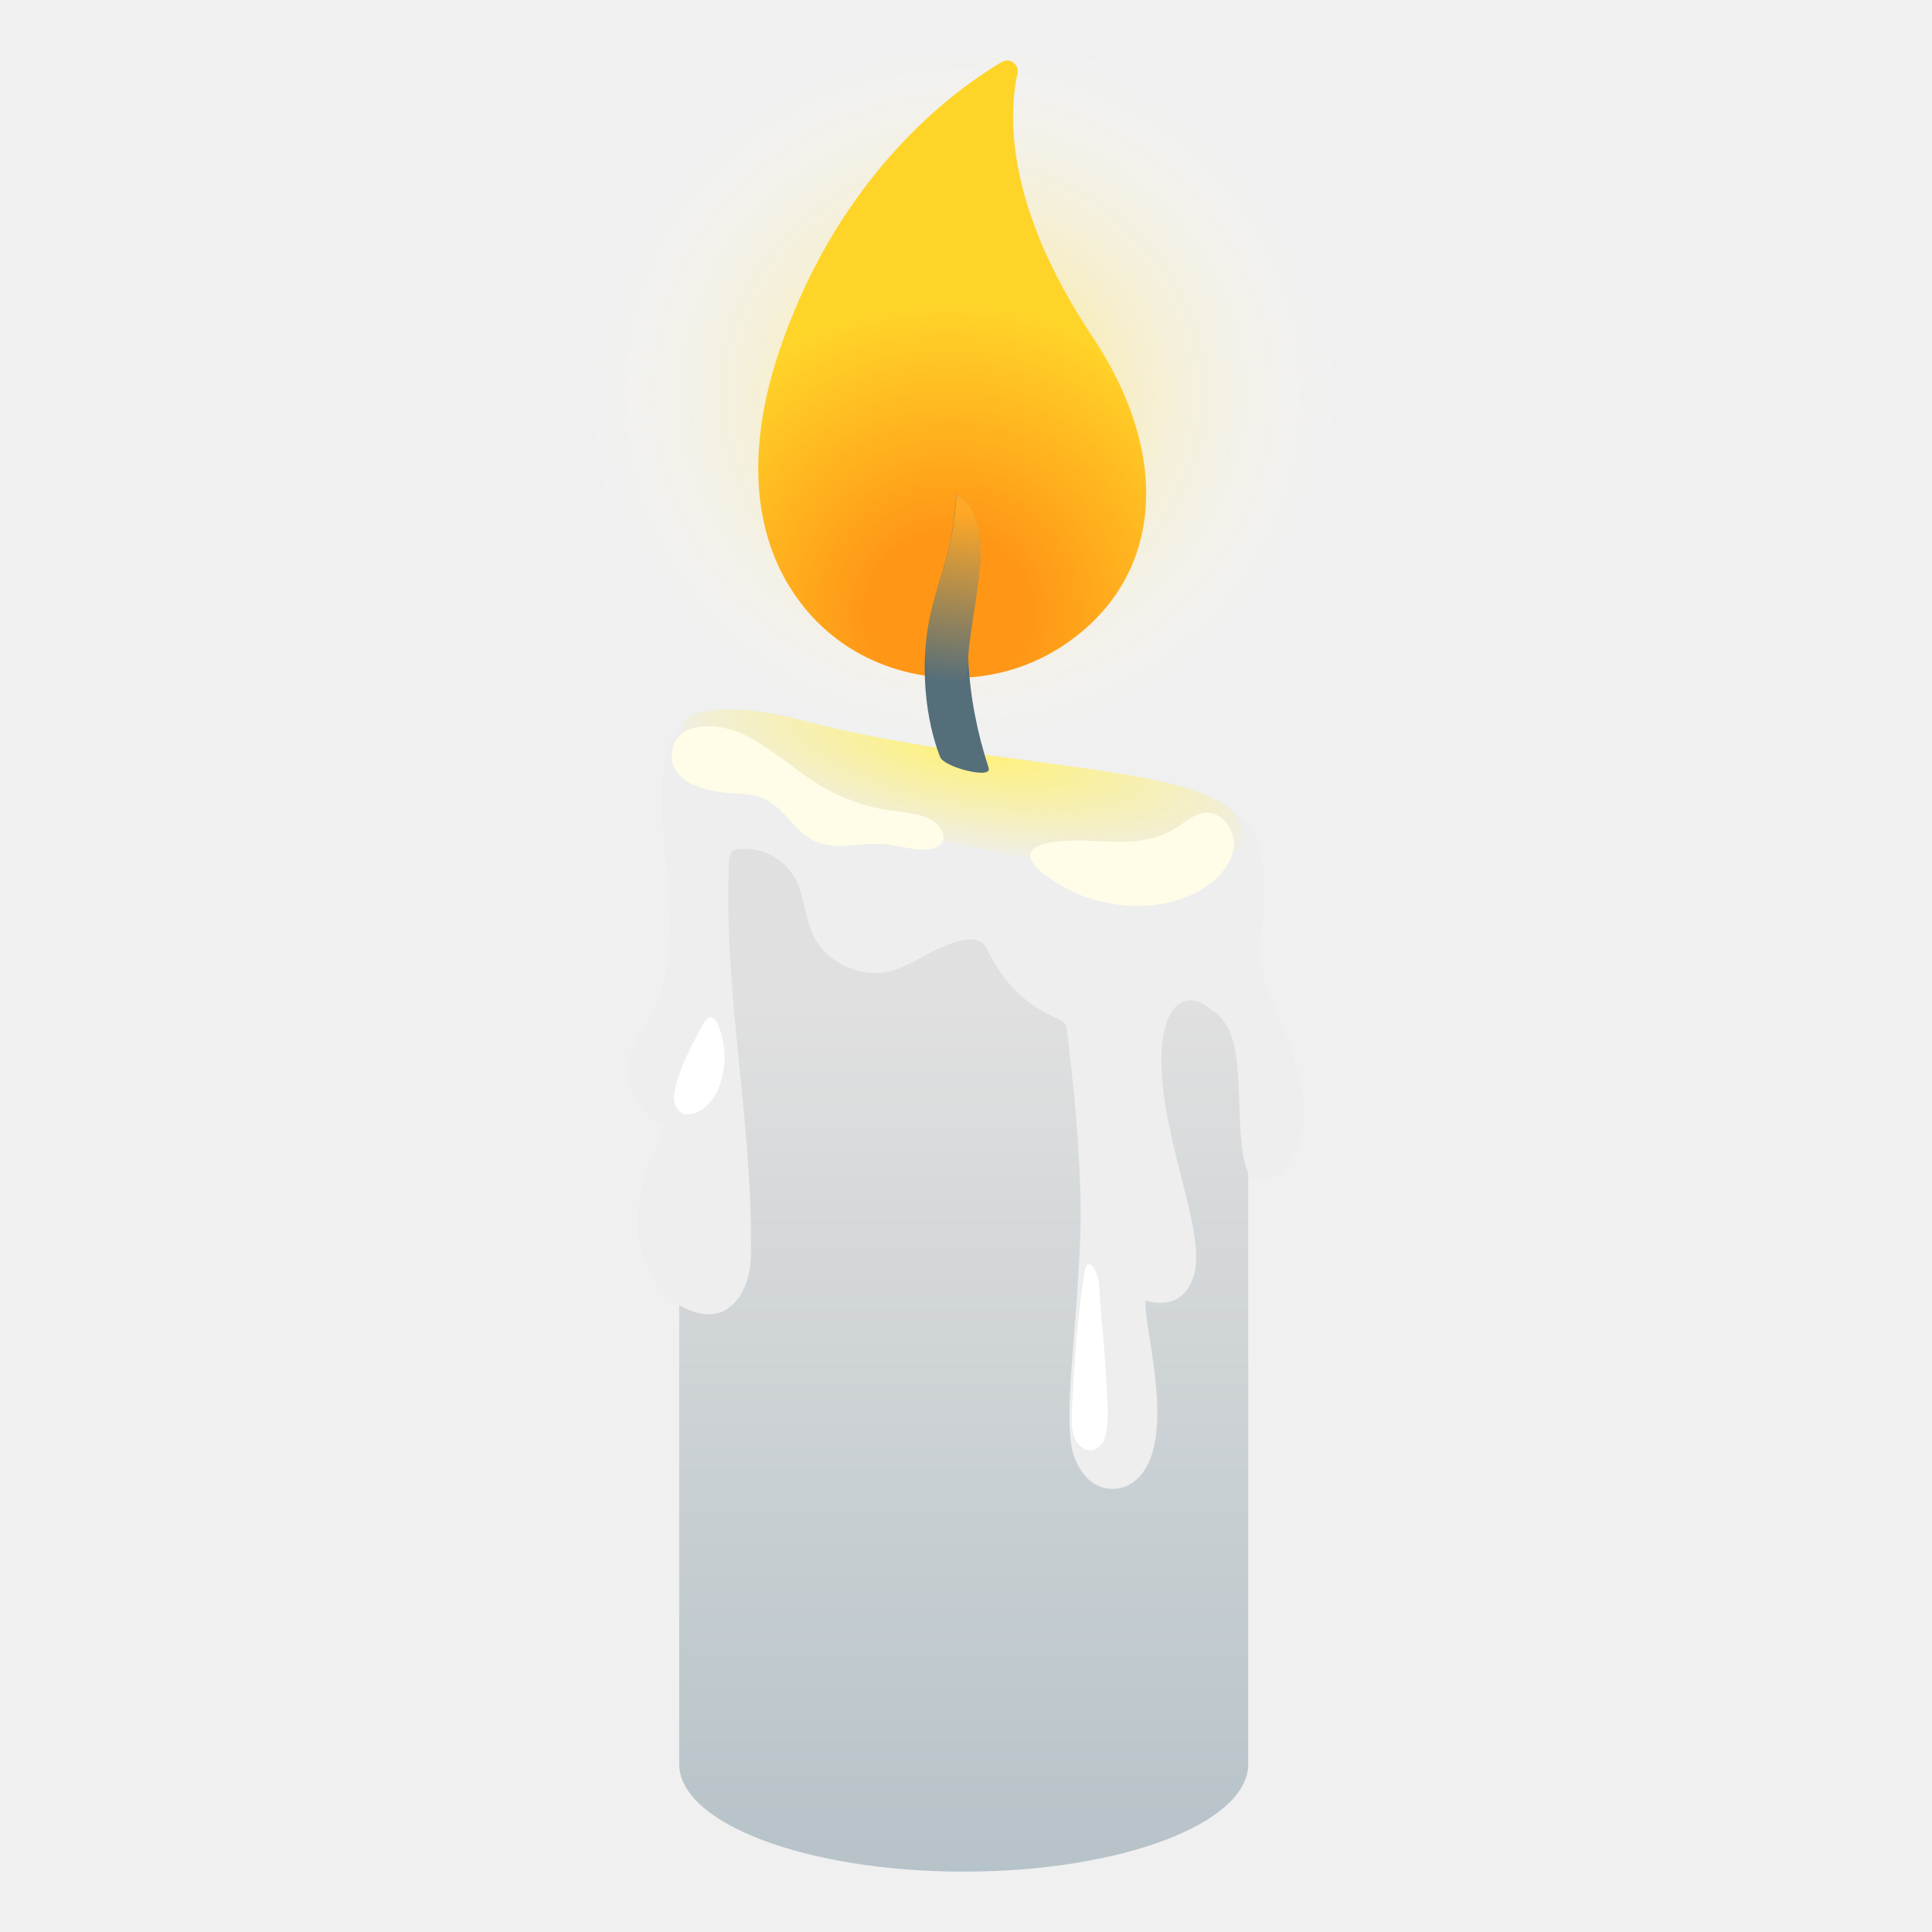
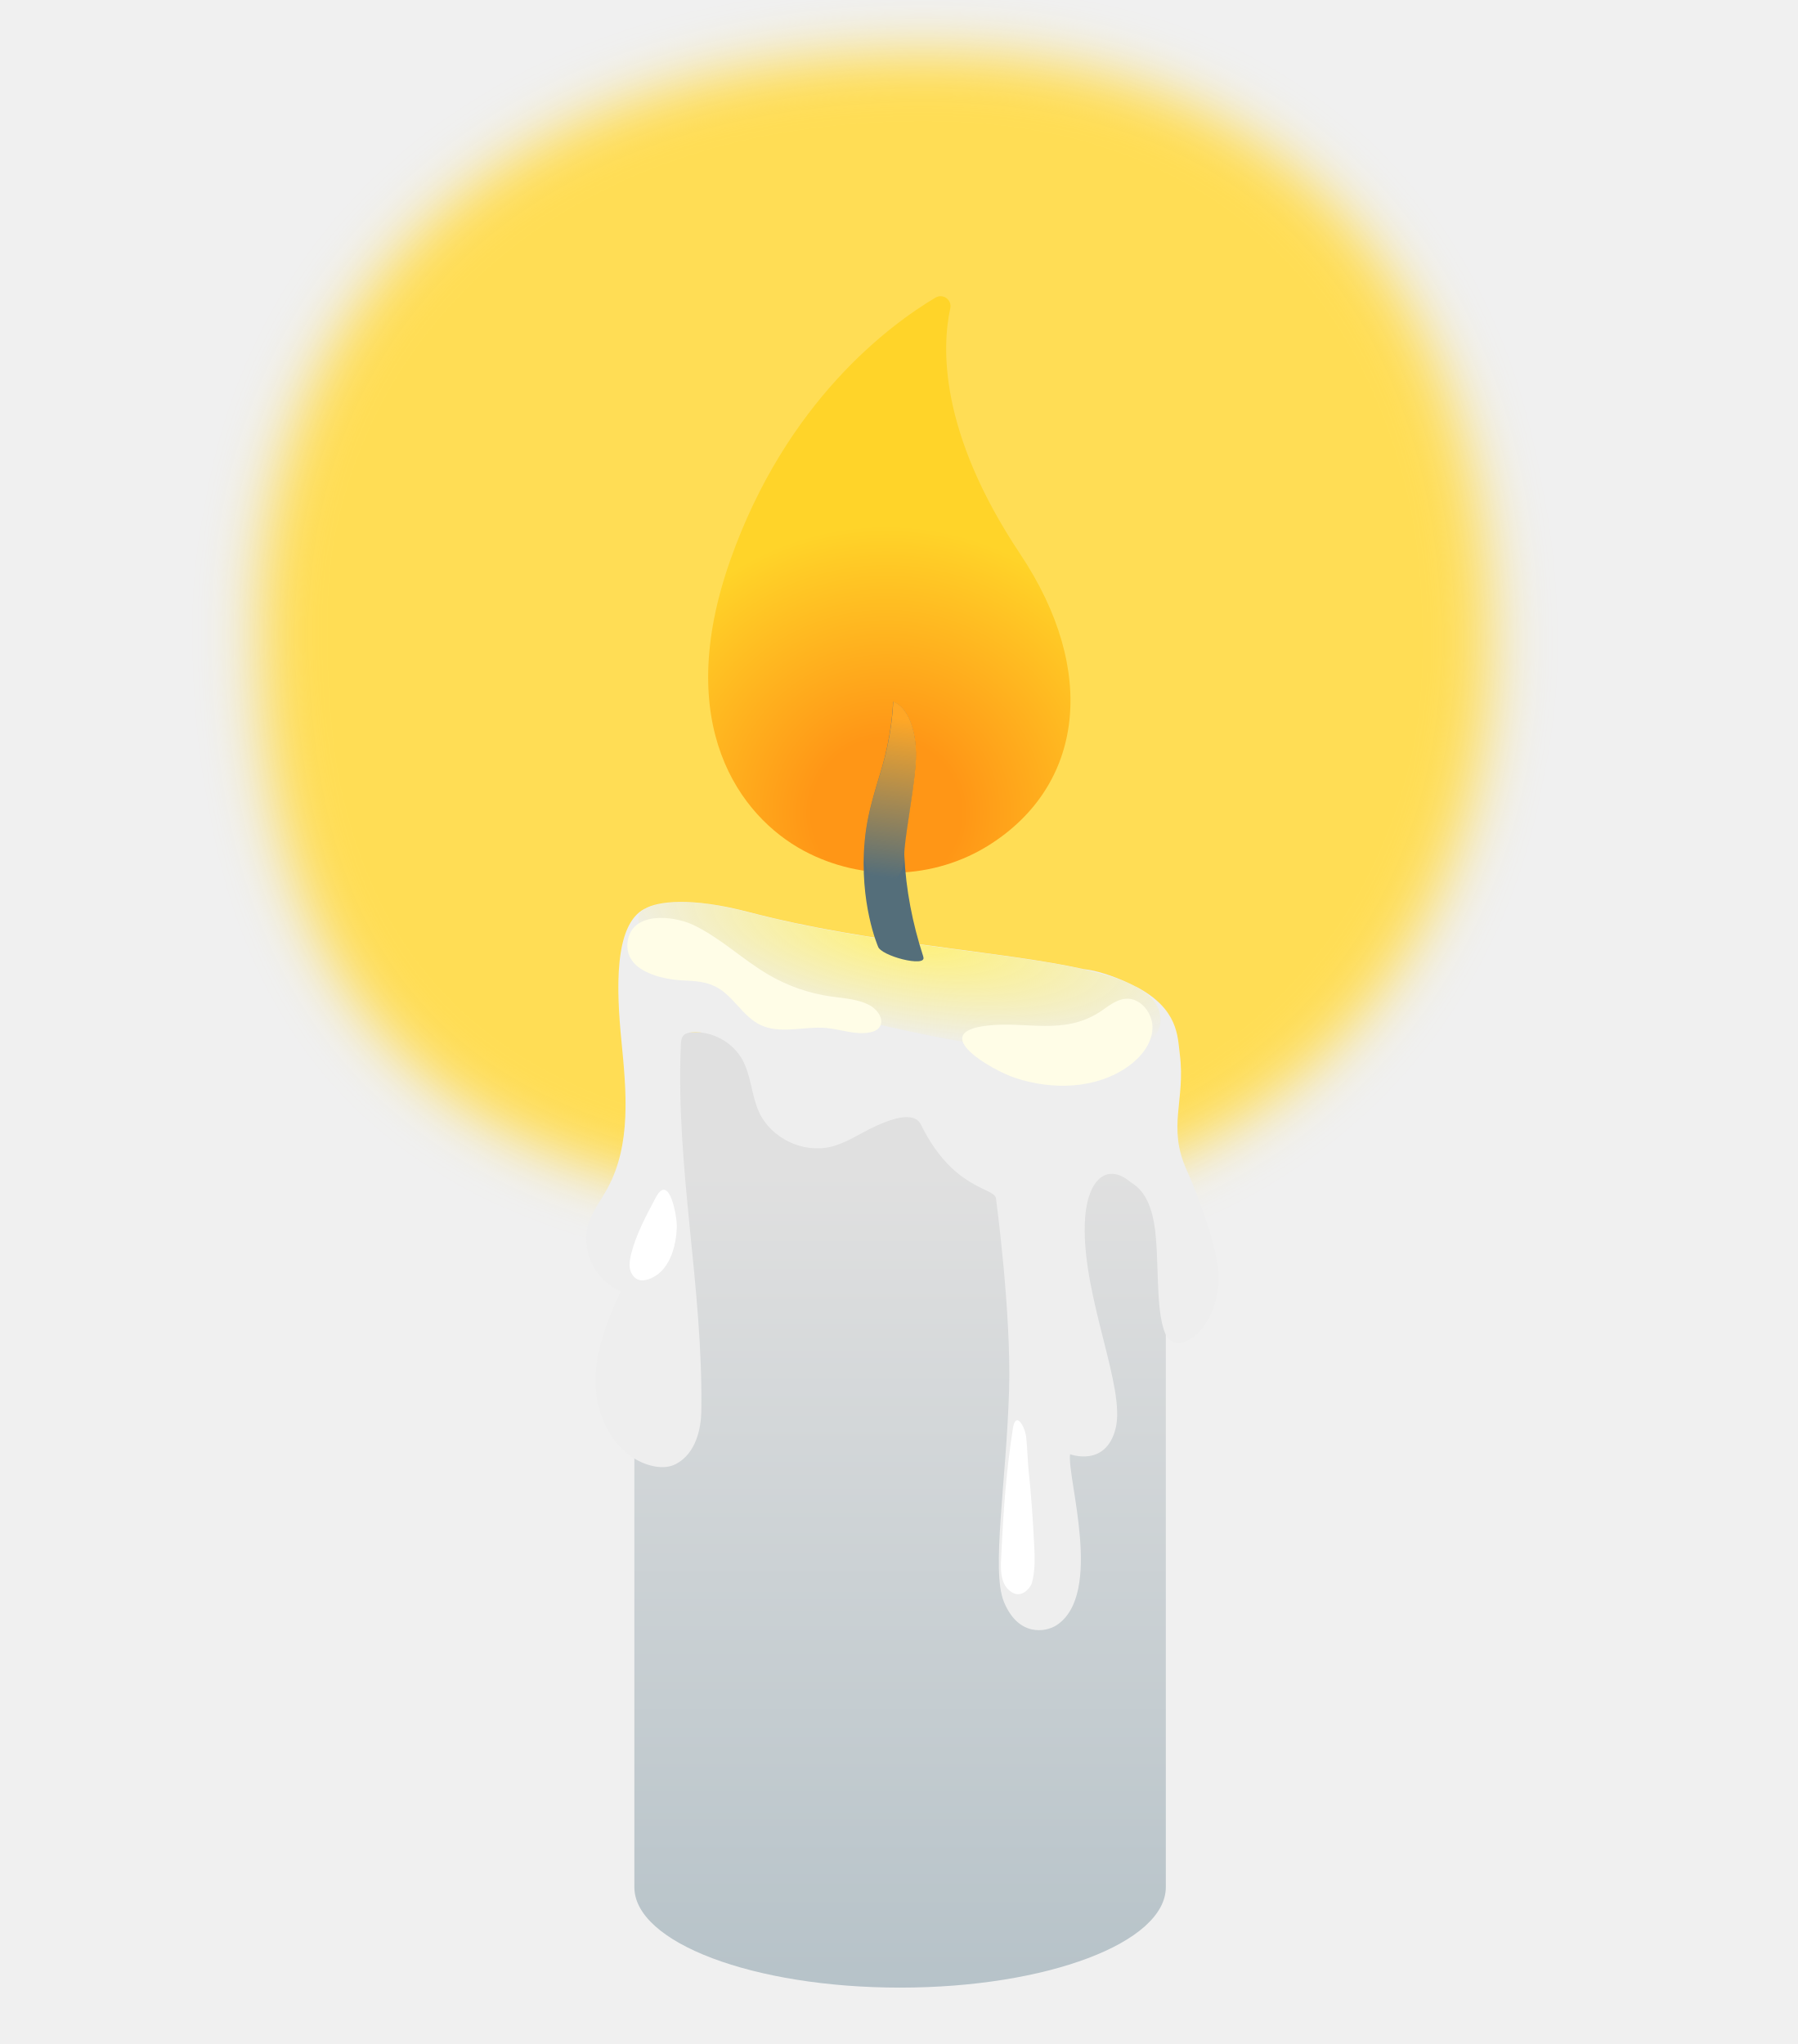
- <svg xmlns="http://www.w3.org/2000/svg" width="128px" height="128px" viewBox="0 0 128 128" aria-hidden="true" role="img" class="iconify iconify--noto" preserveAspectRatio="xMidYMid meet">
-   <radialGradient id="IconifyId17ecdb2904d178eab6011" cx="64.939" cy="25.413" r="39.391" gradientTransform="matrix(.6861 0 0 .6604 19.244 9.323)" gradientUnits="userSpaceOnUse">
-     <stop offset=".088" stop-color="#ffe265" stop-opacity=".7" />
-     <stop offset=".398" stop-color="#ffec99" stop-opacity=".448" />
-     <stop offset=".949" stop-color="#fff" stop-opacity="0" />
+ <svg xmlns="http://www.w3.org/2000/svg" width="127.528" height="145.004" viewBox="0 0 127.528 145.004" aria-hidden="true" role="img" class="iconify iconify--noto" preserveAspectRatio="xMidYMid" version="1.1" id="svg15">
+   <defs id="defs15">
+     <filter style="color-interpolation-filters:sRGB" id="filter15" x="-0.055" y="-0.058" width="1.11" height="1.117">
+       <feGaussianBlur stdDeviation="2 2" result="blur" id="feGaussianBlur15" />
+     </filter>
+   </defs>
+   <radialGradient id="IconifyId17ecdb2904d178eab6011" cx="64.939" cy="25.413" r="39.391" gradientTransform="matrix(1.104476,0,0,1.038717,-9.657592,1.438682)" gradientUnits="userSpaceOnUse">
+     <stop offset=".088" stop-color="#ffe265" stop-opacity=".7" id="stop1" />
+     <stop offset=".398" stop-color="#ffec99" stop-opacity=".448" id="stop2" />
+     <stop offset=".949" stop-color="#fff" stop-opacity="0" id="stop3" />
  </radialGradient>
-   <path d="M90.91 26.63c0 13.56-9.16 25.96-27.18 25.58c-22.17-.48-27.04-12.76-27.04-26.31S46.34 0 66.05 0c17.86 0 24.86 13.07 24.86 26.63z" fill="url(#IconifyId17ecdb2904d178eab6011)" />
-   <linearGradient id="IconifyId17ecdb2904d178eab6012" gradientUnits="userSpaceOnUse" x1="63.848" y1="66.192" x2="63.848" y2="132.535">
-     <stop offset="0" stop-color="#e0e0e0" />
-     <stop offset="1" stop-color="#b0bec5" />
+   <path d="m 105.71,45.664 c 0,21.328 -14.746,40.831 -43.754,40.234 -35.689,-0.755 -43.529,-20.07 -43.529,-41.382 0,-21.312 15.534,-40.737 47.263,-40.737 28.751,0 40.019,20.557 40.019,41.885 z" fill="url(#IconifyId17ecdb2904d178eab6011)" id="path3" style="fill:#ffdd55;stroke-width:1.591;filter:url(#filter15)" />
+   <linearGradient id="IconifyId17ecdb2904d178eab6012" gradientUnits="userSpaceOnUse" x1="63.848" y1="66.192" x2="63.848" y2="132.535" gradientTransform="translate(0,17.00369)">
+     <stop offset="0" stop-color="#e0e0e0" id="stop4" />
+     <stop offset="1" stop-color="#b0bec5" id="stop5" />
  </linearGradient>
-   <path d="M45 56.23v60.64c0 3.94 8.44 7.13 18.85 7.13s18.85-3.19 18.85-7.13V56.23H45z" fill="url(#IconifyId17ecdb2904d178eab6012)" />
-   <path d="M84.18 66c-1.4-3.1-.06-4.96-.49-8.24c-.16-1.21-.07-3.18-3.1-4.77h-.01c-.24-.13-.5-.25-.77-.37c-.94-.41-2.04-.78-2.91-.87h-.01c-5.71-1.28-15.06-1.76-23.73-4.04c-4.19-1.1-6.52-.77-7.43-.24h-.01c-2.19 1.14-1.99 5.79-1.64 9.35c.35 3.56.72 7.37-1 10.5c-.45.83-1.05 1.59-1.33 2.49c-.58 1.86.47 4.07 2.28 4.79c-1 2.18-1.91 4.49-1.77 6.88c.13 2.39 1.58 4.86 3.89 5.48c.59.16 1.25.18 1.79-.1c1.46-.77 1.79-2.57 1.81-3.75c.13-8.88-1.83-17.15-1.45-26.02c.01-.21.03-.44.16-.61c.15-.19.42-.24.66-.25c1.42-.09 2.85.7 3.54 1.94c.63 1.14.64 2.52 1.18 3.71c.85 1.86 3.11 2.95 5.1 2.47c1.11-.27 2.07-.95 3.1-1.43c1.04-.48 2.78-1.17 3.29-.14c2.28 4.63 5.18 4.44 5.32 5.22c0 0 1.1 8.1.93 13.66c-.2 6.52-1.27 12.75-.37 14.96c1.02 2.51 2.98 2.17 3.74 1.67c3.37-2.21.72-10.5.96-12.13c0 0 2.53.96 3.23-1.83c.72-2.89-2.33-9.22-2.19-14.45c.09-3.2 1.54-4.44 3.23-3.04c.22.19 1.27.59 1.68 2.89c.42 2.38.05 6.13.81 7.89c.76 1.76 3.77-.22 3.77-4.04c-.02-1.99-1.44-5.76-2.26-7.58z" fill="#eee" />
-   <radialGradient id="IconifyId17ecdb2904d178eab6013" cx="64.363" cy="49.504" r="22.627" gradientTransform="matrix(.9846 .1746 -.0561 .3163 3.765 22.608)" gradientUnits="userSpaceOnUse">
-     <stop offset="0" stop-color="#fff176" />
-     <stop offset="1" stop-color="#fff176" stop-opacity="0" />
+   <path d="m 45,73.234 v 60.64 c 0,3.94 8.44,7.13 18.85,7.13 10.41,0 18.85,-3.19 18.85,-7.13 v -60.64 z" fill="url(#IconifyId17ecdb2904d178eab6012)" id="path5" style="fill:url(#IconifyId17ecdb2904d178eab6012)" />
+   <path d="m 84.18,83.004 c -1.4,-3.1 -0.06,-4.96 -0.49,-8.24 -0.16,-1.21 -0.07,-3.18 -3.1,-4.77 h -0.01 c -0.24,-0.13 -0.5,-0.25 -0.77,-0.37 -0.94,-0.41 -2.04,-0.78 -2.91,-0.87 h -0.01 c -5.71,-1.28 -15.06,-1.76 -23.73,-4.04 -4.19,-1.1 -6.52,-0.77 -7.43,-0.24 h -0.01 c -2.19,1.14 -1.99,5.79 -1.64,9.35 0.35,3.56 0.72,7.37 -1,10.5 -0.45,0.83 -1.05,1.59 -1.33,2.49 -0.58,1.86 0.47,4.07 2.28,4.79 -1,2.18 -1.91,4.49 -1.77,6.88 0.13,2.39 1.58,4.86 3.89,5.48 0.59,0.16 1.25,0.18 1.79,-0.1 1.46,-0.77 1.79,-2.57 1.81,-3.75 0.13,-8.88 -1.83,-17.15 -1.45,-26.02 0.01,-0.21 0.03,-0.44 0.16,-0.61 0.15,-0.19 0.42,-0.24 0.66,-0.25 1.42,-0.09 2.85,0.7 3.54,1.94 0.63,1.14 0.64,2.52 1.18,3.71 0.85,1.86 3.11,2.95 5.1,2.47 1.11,-0.27 2.07,-0.95 3.1,-1.43 1.04,-0.48 2.78,-1.17 3.29,-0.14 2.28,4.63 5.18,4.44 5.32,5.22 0,0 1.1,8.1 0.93,13.66 -0.2,6.52 -1.27,12.75 -0.37,14.96 1.02,2.51 2.98,2.17 3.74,1.67 3.37,-2.21 0.72,-10.5 0.96,-12.13 0,0 2.53,0.96 3.23,-1.83 0.72,-2.89 -2.33,-9.22 -2.19,-14.45 0.09,-3.2 1.54,-4.44 3.23,-3.04 0.22,0.19 1.27,0.59 1.68,2.89 0.42,2.38 0.05,6.13 0.81,7.89 0.76,1.76 3.77,-0.22 3.77,-4.04 -0.02,-1.99 -1.44,-5.76 -2.26,-7.58 z" fill="#eeeeee" id="path6" />
+   <radialGradient id="IconifyId17ecdb2904d178eab6013" cx="64.363" cy="49.504" r="22.627" gradientTransform="matrix(0.9846,0.1746,-0.0561,0.3163,3.765,39.61169)" gradientUnits="userSpaceOnUse">
+     <stop offset="0" stop-color="#fff176" id="stop6" />
+     <stop offset="1" stop-color="#fff176" stop-opacity="0" id="stop7" />
  </radialGradient>
-   <path d="M53.16 47.73c-5.52-1.45-7.82-.41-7.88.29c-.31 3.9 18.46 8.43 26.41 9.4c7.48.92 11.01.03 10.6-2.43c-.75-4.52-15.75-3.74-29.13-7.26z" fill="url(#IconifyId17ecdb2904d178eab6013)" />
-   <radialGradient id="IconifyId17ecdb2904d178eab6014" cx="62.871" cy="40.668" r="31.156" gradientUnits="userSpaceOnUse">
-     <stop offset=".17" stop-color="#ff9616" />
-     <stop offset=".654" stop-color="#ffd429" />
+   <path d="m 53.16,64.734 c -5.52,-1.45 -7.82,-0.41 -7.88,0.29 -0.31,3.9 18.46,8.43 26.41,9.4 7.48,0.92 11.01,0.03 10.6,-2.43 -0.75,-4.52 -15.75,-3.74 -29.13,-7.26 z" fill="url(#IconifyId17ecdb2904d178eab6013)" id="path7" style="fill:url(#IconifyId17ecdb2904d178eab6013)" />
+   <radialGradient id="IconifyId17ecdb2904d178eab6014" cx="62.871" cy="40.668" r="31.156" gradientUnits="userSpaceOnUse" gradientTransform="translate(0,17.00369)">
+     <stop offset=".17" stop-color="#ff9616" id="stop8" />
+     <stop offset=".654" stop-color="#ffd429" id="stop9" />
  </radialGradient>
-   <path d="M70.19 42.93c-3.95 2.5-9.05 2.63-13.17.42c-4.55-2.44-9.34-8.95-5.21-20.63c3.99-11.3 11.34-16.7 14.55-18.61c.54-.32 1.18.16 1.05.76c-.59 2.7-.84 8.73 4.96 17.43c5.55 8.32 4.47 16.42-2.18 20.63z" fill="url(#IconifyId17ecdb2904d178eab6014)" />
-   <path d="M62.28 50.13s-1.34-3.08-.94-7.46c.22-2.42 1.02-4.31 1.44-6.03c.54-2.16.57-3.85.57-3.85c.79.2 1.83 1.73 1.59 4.58c-.18 2.13-.83 5.42-.79 6.31c.11 2.42.58 4.82 1.33 7.13c.01.03.02.05.02.08c.25.77-3.05-.08-3.22-.76z" fill="#546e7a" />
-   <linearGradient id="IconifyId17ecdb2904d178eab6015" gradientUnits="userSpaceOnUse" x1="63.983" y1="34.004" x2="61.483" y2="52.754">
-     <stop offset="0" stop-color="#ffa726" />
-     <stop offset=".598" stop-color="#ffa726" stop-opacity="0" />
+   <path d="m 70.19,59.934 c -3.95,2.5 -9.05,2.63 -13.17,0.42 -4.55,-2.44 -9.34,-8.95 -5.21,-20.63 3.99,-11.3 11.34,-16.7 14.55,-18.61 0.54,-0.32 1.18,0.16 1.05,0.76 -0.59,2.7 -0.84,8.73 4.96,17.43 5.55,8.32 4.47,16.42 -2.18,20.63 z" fill="url(#IconifyId17ecdb2904d178eab6014)" id="path9" style="fill:url(#IconifyId17ecdb2904d178eab6014)" />
+   <path d="m 62.28,67.134 c 0,0 -1.34,-3.08 -0.94,-7.46 0.22,-2.42 1.02,-4.31 1.44,-6.03 0.54,-2.16 0.57,-3.85 0.57,-3.85 0.79,0.2 1.83,1.73 1.59,4.58 -0.18,2.13 -0.83,5.42 -0.79,6.31 0.11,2.42 0.58,4.82 1.33,7.13 0.01,0.03 0.02,0.05 0.02,0.08 0.25,0.77 -3.05,-0.08 -3.22,-0.76 z" fill="#546e7a" id="path10" />
+   <linearGradient id="IconifyId17ecdb2904d178eab6015" gradientUnits="userSpaceOnUse" x1="63.983" y1="34.004" x2="61.483" y2="52.754" gradientTransform="translate(0,17.00369)">
+     <stop offset="0" stop-color="#ffa726" id="stop10" />
+     <stop offset=".598" stop-color="#ffa726" stop-opacity="0" id="stop11" />
  </linearGradient>
-   <path d="M61.35 42.66c.22-2.42 1.02-4.31 1.44-6.03c.54-2.16.57-3.85.57-3.85c.79.2 1.83 1.73 1.59 4.58c-.18 2.13-.83 5.42-.79 6.31c.09 2.42-3.21 3.38-2.81-1.01z" fill="url(#IconifyId17ecdb2904d178eab6015)" />
-   <path d="M49.13 48.59c1.97.92 3.55 2.49 5.43 3.58c1.35.78 2.85 1.3 4.39 1.52c.97.14 2 .18 2.84.68c.51.31.95 1 .6 1.49c-.16.23-.44.33-.71.38c-1.02.19-2.05-.23-3.09-.32c-1.56-.13-3.24.47-4.66-.22c-1.26-.61-1.92-2.08-3.17-2.71c-.7-.36-1.51-.41-2.3-.44c-1.5-.07-4.2-.65-3.94-2.74c.29-2.18 3.22-1.86 4.61-1.22z" fill="#fffde7" />
-   <path d="M72.03 59.47c2.65.87 5.74.79 8.01-.83c.88-.63 1.65-1.56 1.71-2.64c.07-1.08-.82-2.24-1.9-2.15c-.7.06-1.26.56-1.84.94c-2.57 1.66-5.17.65-7.94.96c-4.35.48.28 3.17 1.96 3.72z" fill="#fffde7" />
-   <path d="M73.36 92.57c.05.92.08 1.87-.17 2.76c-.06.21-.71 1.2-1.55.53c-.77-.61-.65-1.78-.6-2.76c.15-3.09.34-5.73.81-8.76c.2-1.3.87-.15.95.65c.08.8.11 1.76.17 2.36c.19 1.73.3 3.47.39 5.22z" fill="#fff" />
-   <path d="M45.96 73.76c-.2.06-.41.1-.61.04c-.35-.09-.59-.43-.66-.78c-.07-.35 0-.71.08-1.06c.36-1.42 1.07-2.73 1.76-4.03c.96-1.77 1.51 1.4 1.48 2.13c-.05 1.42-.54 3.22-2.05 3.7z" fill="#fff" />
+   <path d="m 61.35,59.664 c 0.22,-2.42 1.02,-4.31 1.44,-6.03 0.54,-2.16 0.57,-3.85 0.57,-3.85 0.79,0.2 1.83,1.73 1.59,4.58 -0.18,2.13 -0.83,5.42 -0.79,6.31 0.09,2.42 -3.21,3.38 -2.81,-1.01 z" fill="url(#IconifyId17ecdb2904d178eab6015)" id="path11" style="fill:url(#IconifyId17ecdb2904d178eab6015)" />
+   <path d="m 49.13,65.594 c 1.97,0.92 3.55,2.49 5.43,3.58 1.35,0.78 2.85,1.3 4.39,1.52 0.97,0.14 2,0.18 2.84,0.68 0.51,0.31 0.95,1 0.6,1.49 -0.16,0.23 -0.44,0.33 -0.71,0.38 -1.02,0.19 -2.05,-0.23 -3.09,-0.32 -1.56,-0.13 -3.24,0.47 -4.66,-0.22 -1.26,-0.61 -1.92,-2.08 -3.17,-2.71 -0.7,-0.36 -1.51,-0.41 -2.3,-0.44 -1.5,-0.07 -4.2,-0.65 -3.94,-2.74 0.29,-2.18 3.22,-1.86 4.61,-1.22 z" fill="#fffde7" id="path12" />
+   <path d="m 72.03,76.474 c 2.65,0.87 5.74,0.79 8.01,-0.83 0.88,-0.63 1.65,-1.56 1.71,-2.64 0.07,-1.08 -0.82,-2.24 -1.9,-2.15 -0.7,0.06 -1.26,0.56 -1.84,0.94 -2.57,1.66 -5.17,0.65 -7.94,0.96 -4.35,0.48 0.28,3.17 1.96,3.72 z" fill="#fffde7" id="path13" />
+   <path d="m 73.36,109.574 c 0.05,0.92 0.08,1.87 -0.17,2.76 -0.06,0.21 -0.71,1.2 -1.55,0.53 -0.77,-0.61 -0.65,-1.78 -0.6,-2.76 0.15,-3.09 0.34,-5.73 0.81,-8.76 0.2,-1.3 0.87,-0.15 0.95,0.65 0.08,0.8 0.11,1.76 0.17,2.36 0.19,1.73 0.3,3.47 0.39,5.22 z" fill="#ffffff" id="path14" />
+   <path d="m 45.96,90.764 c -0.2,0.06 -0.41,0.1 -0.61,0.04 -0.35,-0.09 -0.59,-0.43 -0.66,-0.78 -0.07,-0.35 0,-0.71 0.08,-1.06 0.36,-1.42 1.07,-2.73 1.76,-4.03 0.96,-1.77 1.51,1.4 1.48,2.13 -0.05,1.42 -0.54,3.22 -2.05,3.7 z" fill="#ffffff" id="path15" />
</svg>
